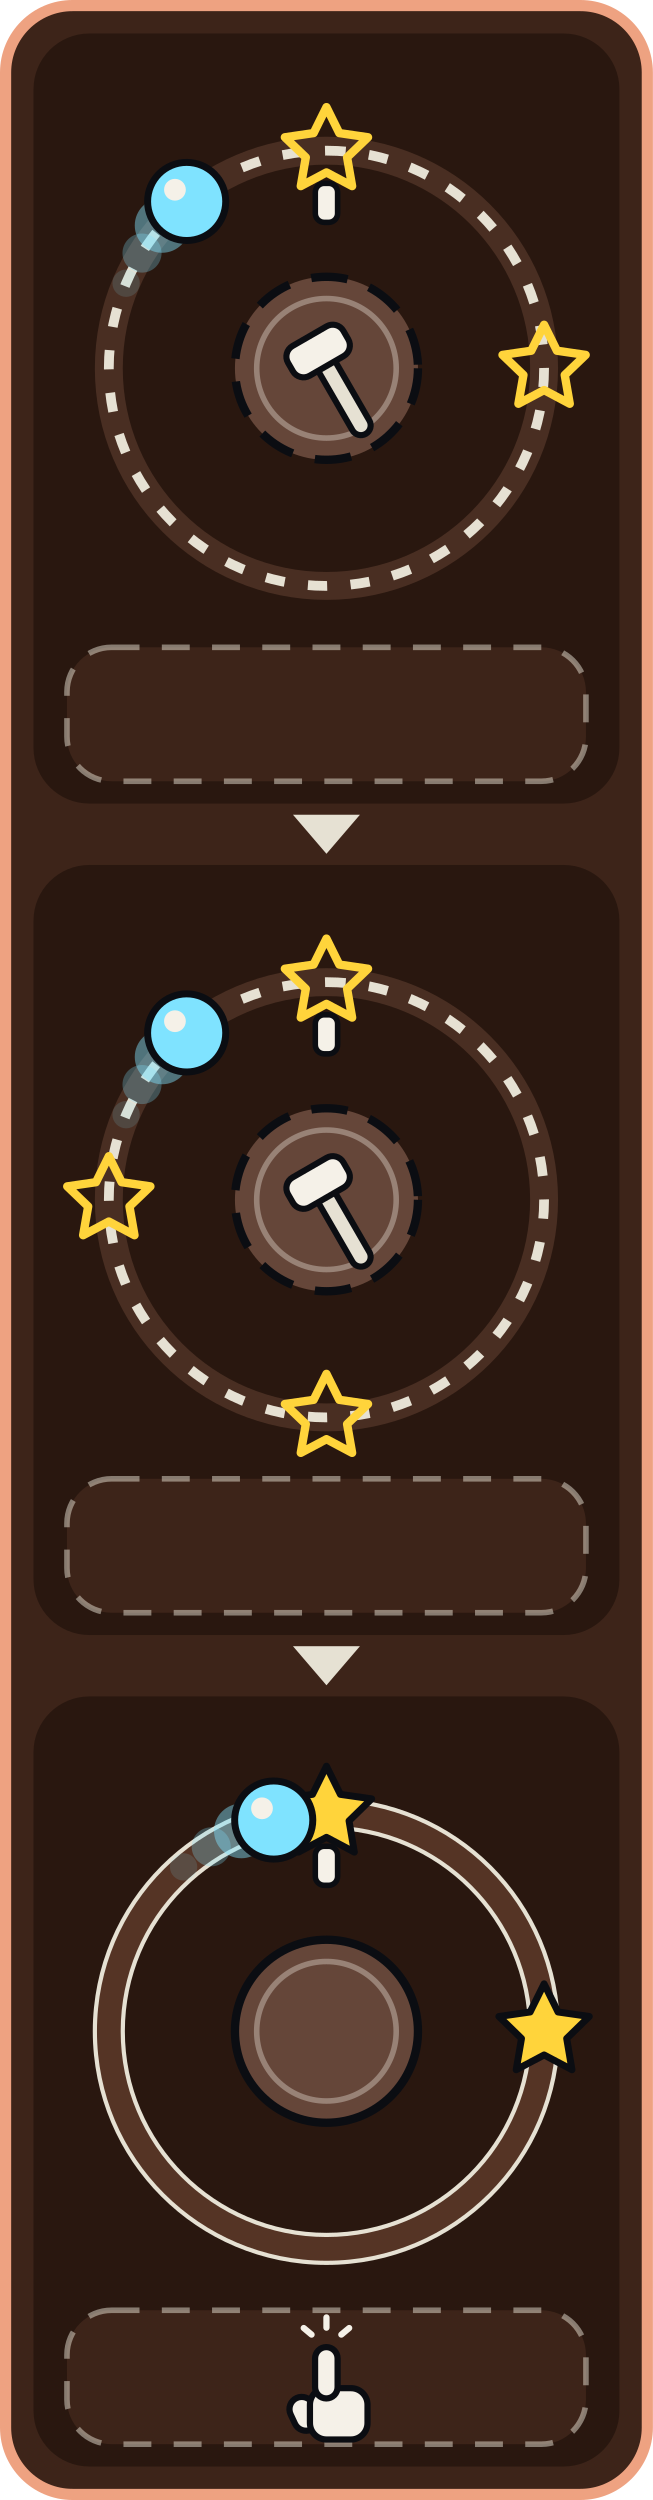
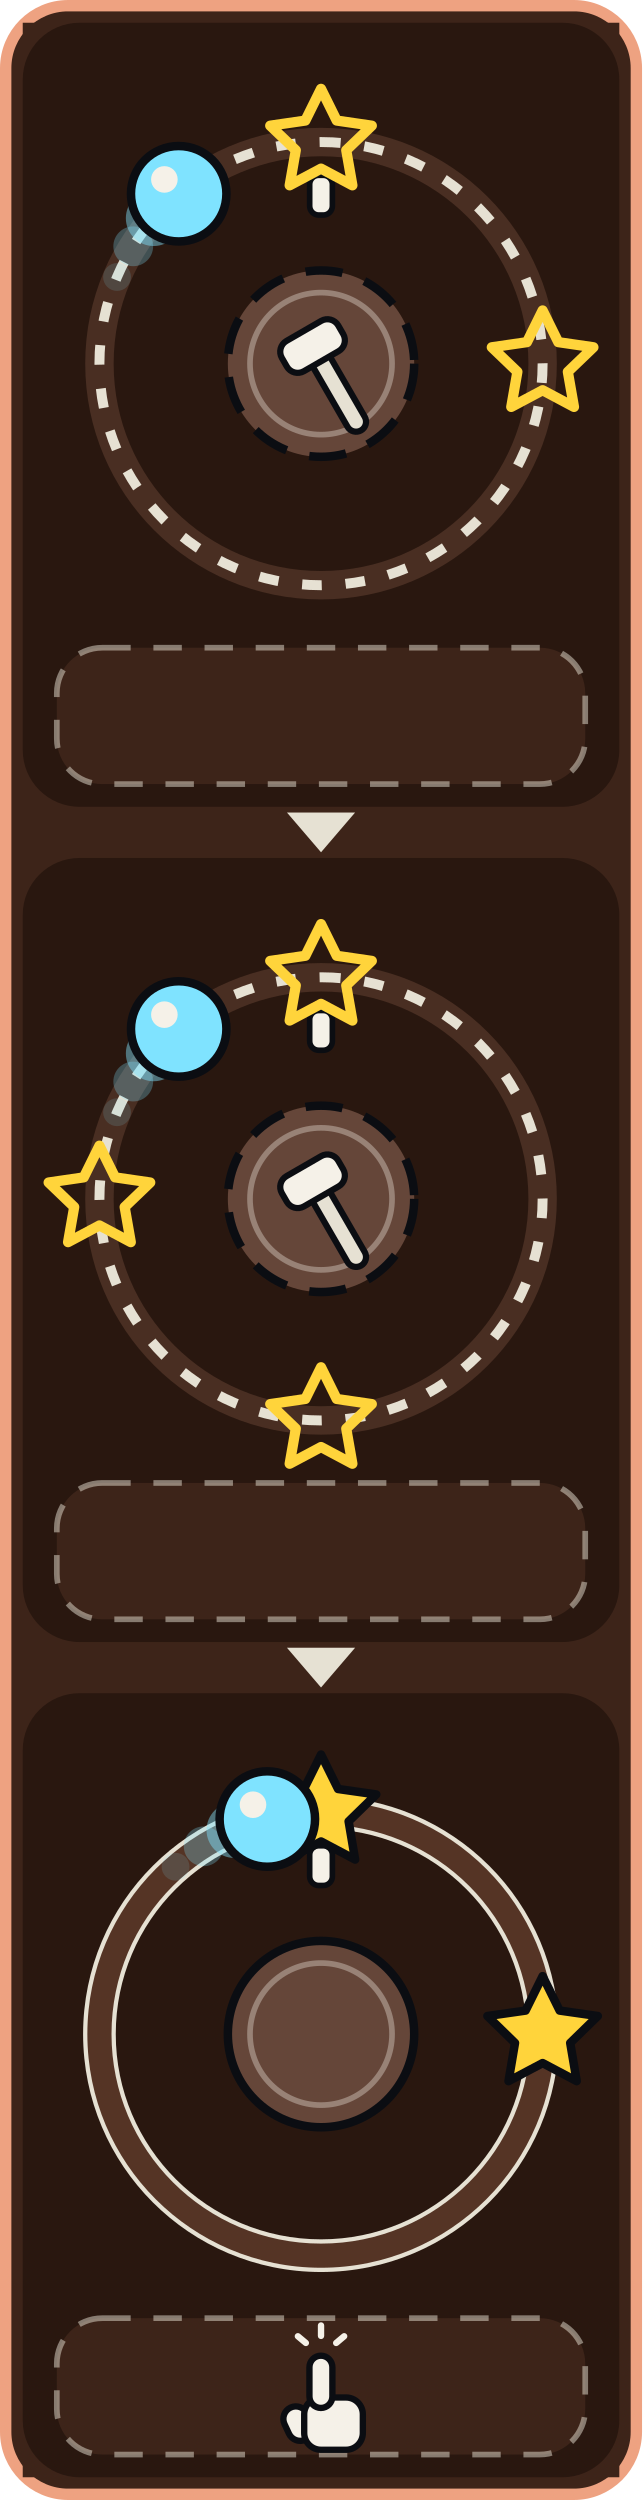
- <svg xmlns="http://www.w3.org/2000/svg" xmlns:xlink="http://www.w3.org/1999/xlink" viewBox="0 0 234 896" width="234" height="896">
+ <svg xmlns="http://www.w3.org/2000/svg" xmlns:xlink="http://www.w3.org/1999/xlink" viewBox="0 0 226 880" width="226" height="880">
  <defs>
    <g id="card_two_bar-all">
      <rect x="4" y="4" width="712" height="332" rx="28" fill="#3D2419" stroke="#EEA281" stroke-width="4" />
      <rect x="20" y="30" width="210" height="276" rx="20" fill="#29170F" />
      <rect x="32" y="250" width="186" height="48" rx="16" fill="#3D2419" stroke="#E6E1D3" stroke-opacity="0.5" stroke-width="2" stroke-dasharray="10 8" />
      <circle cx="125" cy="150" r="78" fill="none" stroke="#492E22" stroke-width="10" />
      <circle cx="125" cy="150" r="78" fill="none" stroke="#E6E1D3" stroke-width="3.5" stroke-dasharray="6.9 8.4" transform="rotate(-90 125 150)" />
      <rect x="121" y="83.7" width="8" height="14" rx="3.2" fill="#F5F1E8" stroke="#0B0D12" stroke-width="2" />
      <circle cx="125" cy="150" r="32.8" fill="#654639" stroke="#0B0D12" stroke-width="3" stroke-dasharray="13.1 8.2" />
      <circle cx="125" cy="150" r="25" fill="none" stroke="#F5F1E8" stroke-opacity="0.35" stroke-width="2" />
      <g transform="rotate(-30 129 156)" stroke="#0B0D12" stroke-width="2.2" stroke-linejoin="round">
        <rect x="125.5" y="145.4" width="7" height="30.8" rx="3.5" fill="#E6E1D3" />
        <rect x="117.6" y="135.8" width="22.9" height="12.3" rx="4.4" fill="#F5F1E8" />
      </g>
-       <polygon points="125,56.4 129.6,65.7 139.9,67.2 132.4,74.4 134.2,84.7 125,79.8 115.8,84.7 117.6,74.4 110.1,67.2 120.4,65.7" fill="none" stroke="#FFD43B" stroke-width="3" stroke-linejoin="round" />
-       <polygon points="203,134.4 207.6,143.7 217.9,145.2 210.4,152.4 212.2,162.7 203,157.8 193.8,162.7 195.6,152.4 188.1,145.2 198.4,143.7" fill="none" stroke="#FFD43B" stroke-width="3" stroke-linejoin="round" />
+       <g transform="translate(125 72.02) scale(1.2) translate(-125 -72.02)">
+         <polygon points="125,56.4 129.6,65.7 139.9,67.2 132.4,74.4 134.2,84.7 125,79.8 115.8,84.7 117.6,74.4 110.1,67.2 120.4,65.7" fill="none" stroke="#FFD43B" stroke-width="3" stroke-linejoin="round" />
+       </g>
+       <g transform="translate(203 150.02) scale(1.2) translate(-203 -150.02)">
+         <polygon points="203,134.4 207.6,143.7 217.9,145.2 210.4,152.4 212.2,162.7 203,157.8 193.8,162.7 195.6,152.4 188.1,145.2 198.4,143.7" fill="none" stroke="#FFD43B" stroke-width="3" stroke-linejoin="round" />
+       </g>
      <circle cx="53.2" cy="119.5" r="4.9" fill="#7FE3FF" opacity="0.14" />
      <circle cx="58.9" cy="108.7" r="7" fill="#7FE3FF" opacity="0.28" />
      <circle cx="66.1" cy="98.8" r="9.8" fill="#7FE3FF" opacity="0.45" />
-       <circle cx="74.9" cy="90.2" r="14" fill="#7FE3FF" stroke="#0B0D12" stroke-width="2.5" />
-       <circle cx="70.7" cy="86" r="3.9" fill="#F5F1E8" />
+       <g transform="translate(74.9 90.2) scale(1.2) translate(-74.9 -90.2)">
+         <circle cx="74.9" cy="90.2" r="14" fill="#7FE3FF" stroke="#0B0D12" stroke-width="2.5" />
+         <circle cx="70.7" cy="86" r="3.9" fill="#F5F1E8" />
+       </g>
      <polygon points="235.3,138 252.1,150 235.3,162" fill="#E6E1D3" />
      <rect x="255" y="30" width="210" height="276" rx="20" fill="#29170F" />
      <rect x="267" y="250" width="186" height="48" rx="16" fill="#3D2419" stroke="#E6E1D3" stroke-opacity="0.5" stroke-width="2" stroke-dasharray="10 8" />
      <circle cx="360" cy="150" r="78" fill="none" stroke="#492E22" stroke-width="10" />
      <circle cx="360" cy="150" r="78" fill="none" stroke="#E6E1D3" stroke-width="3.5" stroke-dasharray="6.9 8.4" transform="rotate(-90 360 150)" />
      <rect x="356" y="83.7" width="8" height="14" rx="3.2" fill="#F5F1E8" stroke="#0B0D12" stroke-width="2" />
      <circle cx="360" cy="150" r="32.8" fill="#654639" stroke="#0B0D12" stroke-width="3" stroke-dasharray="13.1 8.2" />
      <circle cx="360" cy="150" r="25" fill="none" stroke="#F5F1E8" stroke-opacity="0.35" stroke-width="2" />
      <g transform="rotate(-30 364 156)" stroke="#0B0D12" stroke-width="2.2" stroke-linejoin="round">
        <rect x="360.5" y="145.4" width="7" height="30.8" rx="3.5" fill="#E6E1D3" />
        <rect x="352.6" y="135.8" width="22.9" height="12.3" rx="4.4" fill="#F5F1E8" />
      </g>
-       <polygon points="360,56.4 364.6,65.7 374.9,67.2 367.4,74.4 369.2,84.7 360,79.8 350.8,84.7 352.6,74.4 345.1,67.2 355.4,65.7" fill="none" stroke="#FFD43B" stroke-width="3" stroke-linejoin="round" />
-       <polygon points="360,212.4 364.6,221.7 374.9,223.2 367.4,230.4 369.2,240.7 360,235.8 350.8,240.7 352.6,230.4 345.1,223.2 355.4,221.7" fill="none" stroke="#FFD43B" stroke-width="3" stroke-linejoin="round" />
-       <polygon points="282,134.4 286.6,143.7 296.9,145.2 289.4,152.4 291.2,162.7 282,157.8 272.8,162.7 274.6,152.4 267.1,145.2 277.4,143.7" fill="none" stroke="#FFD43B" stroke-width="3" stroke-linejoin="round" />
+       <g transform="translate(360 72.02) scale(1.2) translate(-360 -72.02)">
+         <polygon points="360,56.4 364.6,65.7 374.9,67.2 367.4,74.4 369.2,84.7 360,79.8 350.8,84.7 352.6,74.4 345.1,67.2 355.4,65.7" fill="none" stroke="#FFD43B" stroke-width="3" stroke-linejoin="round" />
+       </g>
+       <g transform="translate(360 228.02) scale(1.2) translate(-360 -228.02)">
+         <polygon points="360,212.4 364.6,221.7 374.9,223.2 367.4,230.4 369.2,240.7 360,235.8 350.8,240.7 352.6,230.4 345.1,223.2 355.4,221.7" fill="none" stroke="#FFD43B" stroke-width="3" stroke-linejoin="round" />
+       </g>
+       <g transform="translate(282 150.02) scale(1.2) translate(-282 -150.02)">
+         <polygon points="282,134.4 286.6,143.7 296.9,145.2 289.4,152.4 291.2,162.7 282,157.8 272.8,162.7 274.6,152.4 267.1,145.2 277.4,143.7" fill="none" stroke="#FFD43B" stroke-width="3" stroke-linejoin="round" />
+       </g>
      <circle cx="288.2" cy="119.5" r="4.9" fill="#7FE3FF" opacity="0.14" />
      <circle cx="293.9" cy="108.7" r="7" fill="#7FE3FF" opacity="0.28" />
      <circle cx="301.1" cy="98.8" r="9.8" fill="#7FE3FF" opacity="0.45" />
-       <circle cx="309.9" cy="90.2" r="14" fill="#7FE3FF" stroke="#0B0D12" stroke-width="2.5" />
-       <circle cx="305.7" cy="86" r="3.9" fill="#F5F1E8" />
+       <g transform="translate(309.9 90.2) scale(1.2) translate(-309.9 -90.2)">
+         <circle cx="309.9" cy="90.2" r="14" fill="#7FE3FF" stroke="#0B0D12" stroke-width="2.5" />
+         <circle cx="305.7" cy="86" r="3.9" fill="#F5F1E8" />
+       </g>
      <polygon points="470.3,138 487.1,150 470.3,162" fill="#E6E1D3" />
      <rect x="490" y="30" width="210" height="276" rx="20" fill="#29170F" />
      <rect x="502" y="250" width="186" height="48" rx="16" fill="#3D2419" stroke="#E6E1D3" stroke-opacity="0.5" stroke-width="2" stroke-dasharray="10 8" />
      <circle cx="595" cy="150" r="78" fill="none" stroke="#553425" stroke-width="10" />
      <circle cx="595" cy="150" r="83" fill="none" stroke="#E6E1D3" stroke-width="1.5" />
      <circle cx="595" cy="150" r="73" fill="none" stroke="#E6E1D3" stroke-width="1.5" />
      <rect x="591" y="83.7" width="8" height="14" rx="3.2" fill="#F5F1E8" stroke="#0B0D12" stroke-width="2" />
      <circle cx="595" cy="150" r="32.8" fill="#654639" stroke="#0B0D12" stroke-width="3" />
      <circle cx="595" cy="150" r="25" fill="none" stroke="#F5F1E8" stroke-opacity="0.35" stroke-width="2" />
-       <polygon points="595,55 600,65.1 611.2,66.7 603.1,74.6 605,85.8 595,80.5 585,85.8 586.9,74.6 578.8,66.7 590,65.1" fill="#FFD43B" stroke="#0B0D12" stroke-width="2.5" stroke-linejoin="round" />
-       <polygon points="673,133 678,143.1 689.2,144.7 681.1,152.6 683,163.8 673,158.5 663,163.8 664.9,152.6 656.8,144.7 668,143.1" fill="#FFD43B" stroke="#0B0D12" stroke-width="2.5" stroke-linejoin="round" />
+       <g transform="translate(595 71.99) scale(1.2) translate(-595 -71.99)">
+         <polygon points="595,55 600,65.1 611.2,66.7 603.1,74.6 605,85.8 595,80.5 585,85.8 586.9,74.6 578.8,66.7 590,65.1" fill="#FFD43B" stroke="#0B0D12" stroke-width="2.5" stroke-linejoin="round" />
+       </g>
+       <g transform="translate(673 149.99) scale(1.2) translate(-673 -149.99)">
+         <polygon points="673,133 678,143.1 689.2,144.7 681.1,152.6 683,163.8 673,158.5 663,163.8 664.9,152.6 656.8,144.7 668,143.1" fill="#FFD43B" stroke="#0B0D12" stroke-width="2.5" stroke-linejoin="round" />
+       </g>
      <circle cx="543.8" cy="91.1" r="4.9" fill="#7FE3FF" opacity="0.14" />
      <circle cx="553.7" cy="83.9" r="7" fill="#7FE3FF" opacity="0.28" />
      <circle cx="564.5" cy="78.2" r="9.8" fill="#7FE3FF" opacity="0.45" />
-       <circle cx="576.1" cy="74.3" r="14" fill="#7FE3FF" stroke="#0B0D12" stroke-width="2.5" />
-       <circle cx="571.9" cy="70.1" r="3.9" fill="#F5F1E8" />
+       <g transform="translate(576.1 74.3) scale(1.2) translate(-576.1 -74.3)">
+         <circle cx="576.1" cy="74.3" r="14" fill="#7FE3FF" stroke="#0B0D12" stroke-width="2.5" />
+         <circle cx="571.9" cy="70.1" r="3.9" fill="#F5F1E8" />
+       </g>
      <g transform="translate(595.0 274) scale(0.8) translate(-595.0 -157.5)">
        <g stroke="#0B0D12" stroke-width="2.8" stroke-linejoin="round" fill="#F5F1E8">
          <rect x="579.4" y="166.1" width="11" height="15.6" rx="5.5" transform="rotate(-25 584.9 173.9)" />
          <rect x="587.6" y="162.4" width="25.8" height="23" rx="7.4" />
          <rect x="589.9" y="144" width="10.1" height="23" rx="5.1" />
        </g>
        <g fill="#F5F1E8">
          <rect x="593.6" y="129.3" width="2.8" height="7.4" rx="1.4" transform="rotate(-50 595 144)" />
          <rect x="593.6" y="129.3" width="2.8" height="7.4" rx="1.4" transform="rotate(0 595 144)" />
          <rect x="593.6" y="129.3" width="2.8" height="7.4" rx="1.4" transform="rotate(50 595 144)" />
        </g>
      </g>
    </g>
  </defs>
-   <rect x="2" y="2" width="230" height="892" rx="24" fill="#3D2419" stroke="#EEA281" stroke-width="4" />
-   <svg x="12" y="12" width="210" height="276" viewBox="20 30 210 276">
+   <rect x="2" y="2" width="222" height="876" rx="22" fill="#3D2419" stroke="#EEA281" stroke-width="4" />
+   <svg x="8" y="8" width="210" height="276" viewBox="20 30 210 276">
    <use href="#card_two_bar-all" xlink:href="#card_two_bar-all" />
  </svg>
-   <polygon points="105,292 129,292 117,306" fill="#E6E1D3" />
-   <svg x="12" y="310" width="210" height="276" viewBox="255 30 210 276">
+   <polygon points="101,286 125,286 113,300" fill="#E6E1D3" />
+   <svg x="8" y="302" width="210" height="276" viewBox="255 30 210 276">
    <use href="#card_two_bar-all" xlink:href="#card_two_bar-all" />
  </svg>
-   <polygon points="105,590 129,590 117,604" fill="#E6E1D3" />
-   <svg x="12" y="608" width="210" height="276" viewBox="490 30 210 276">
+   <polygon points="101,580 125,580 113,594" fill="#E6E1D3" />
+   <svg x="8" y="596" width="210" height="276" viewBox="490 30 210 276">
    <use href="#card_two_bar-all" xlink:href="#card_two_bar-all" />
  </svg>
</svg>
